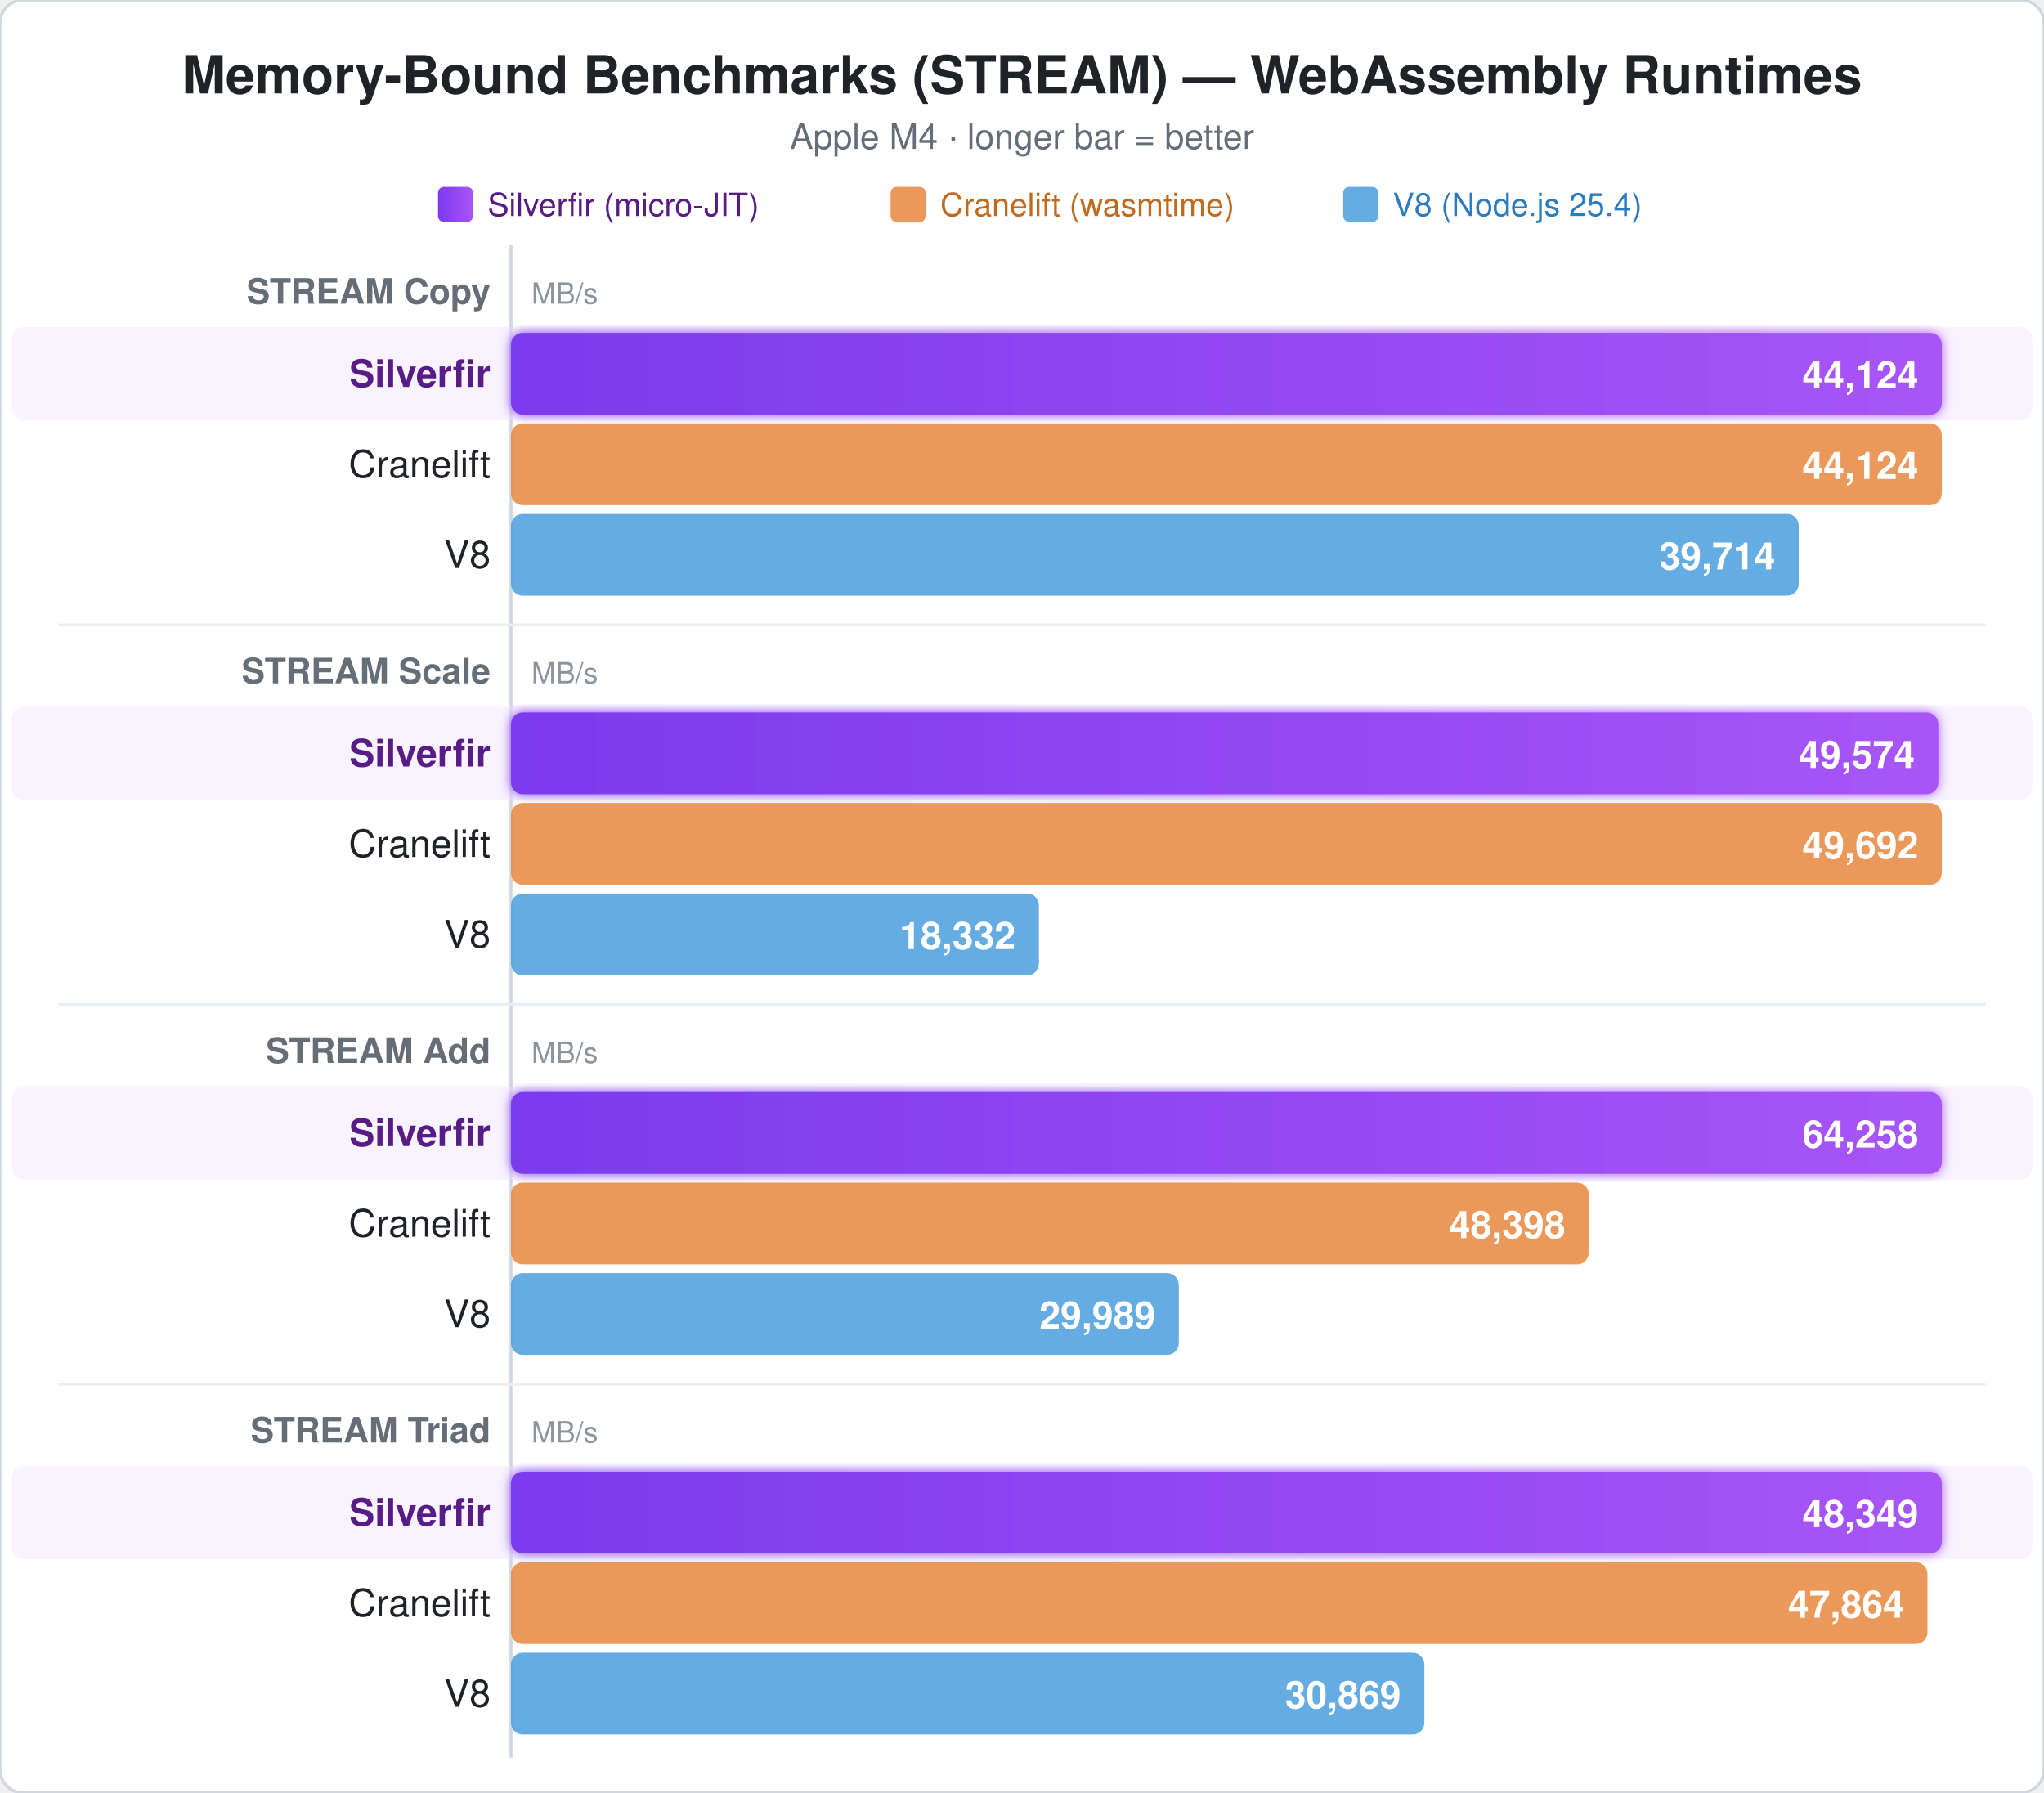
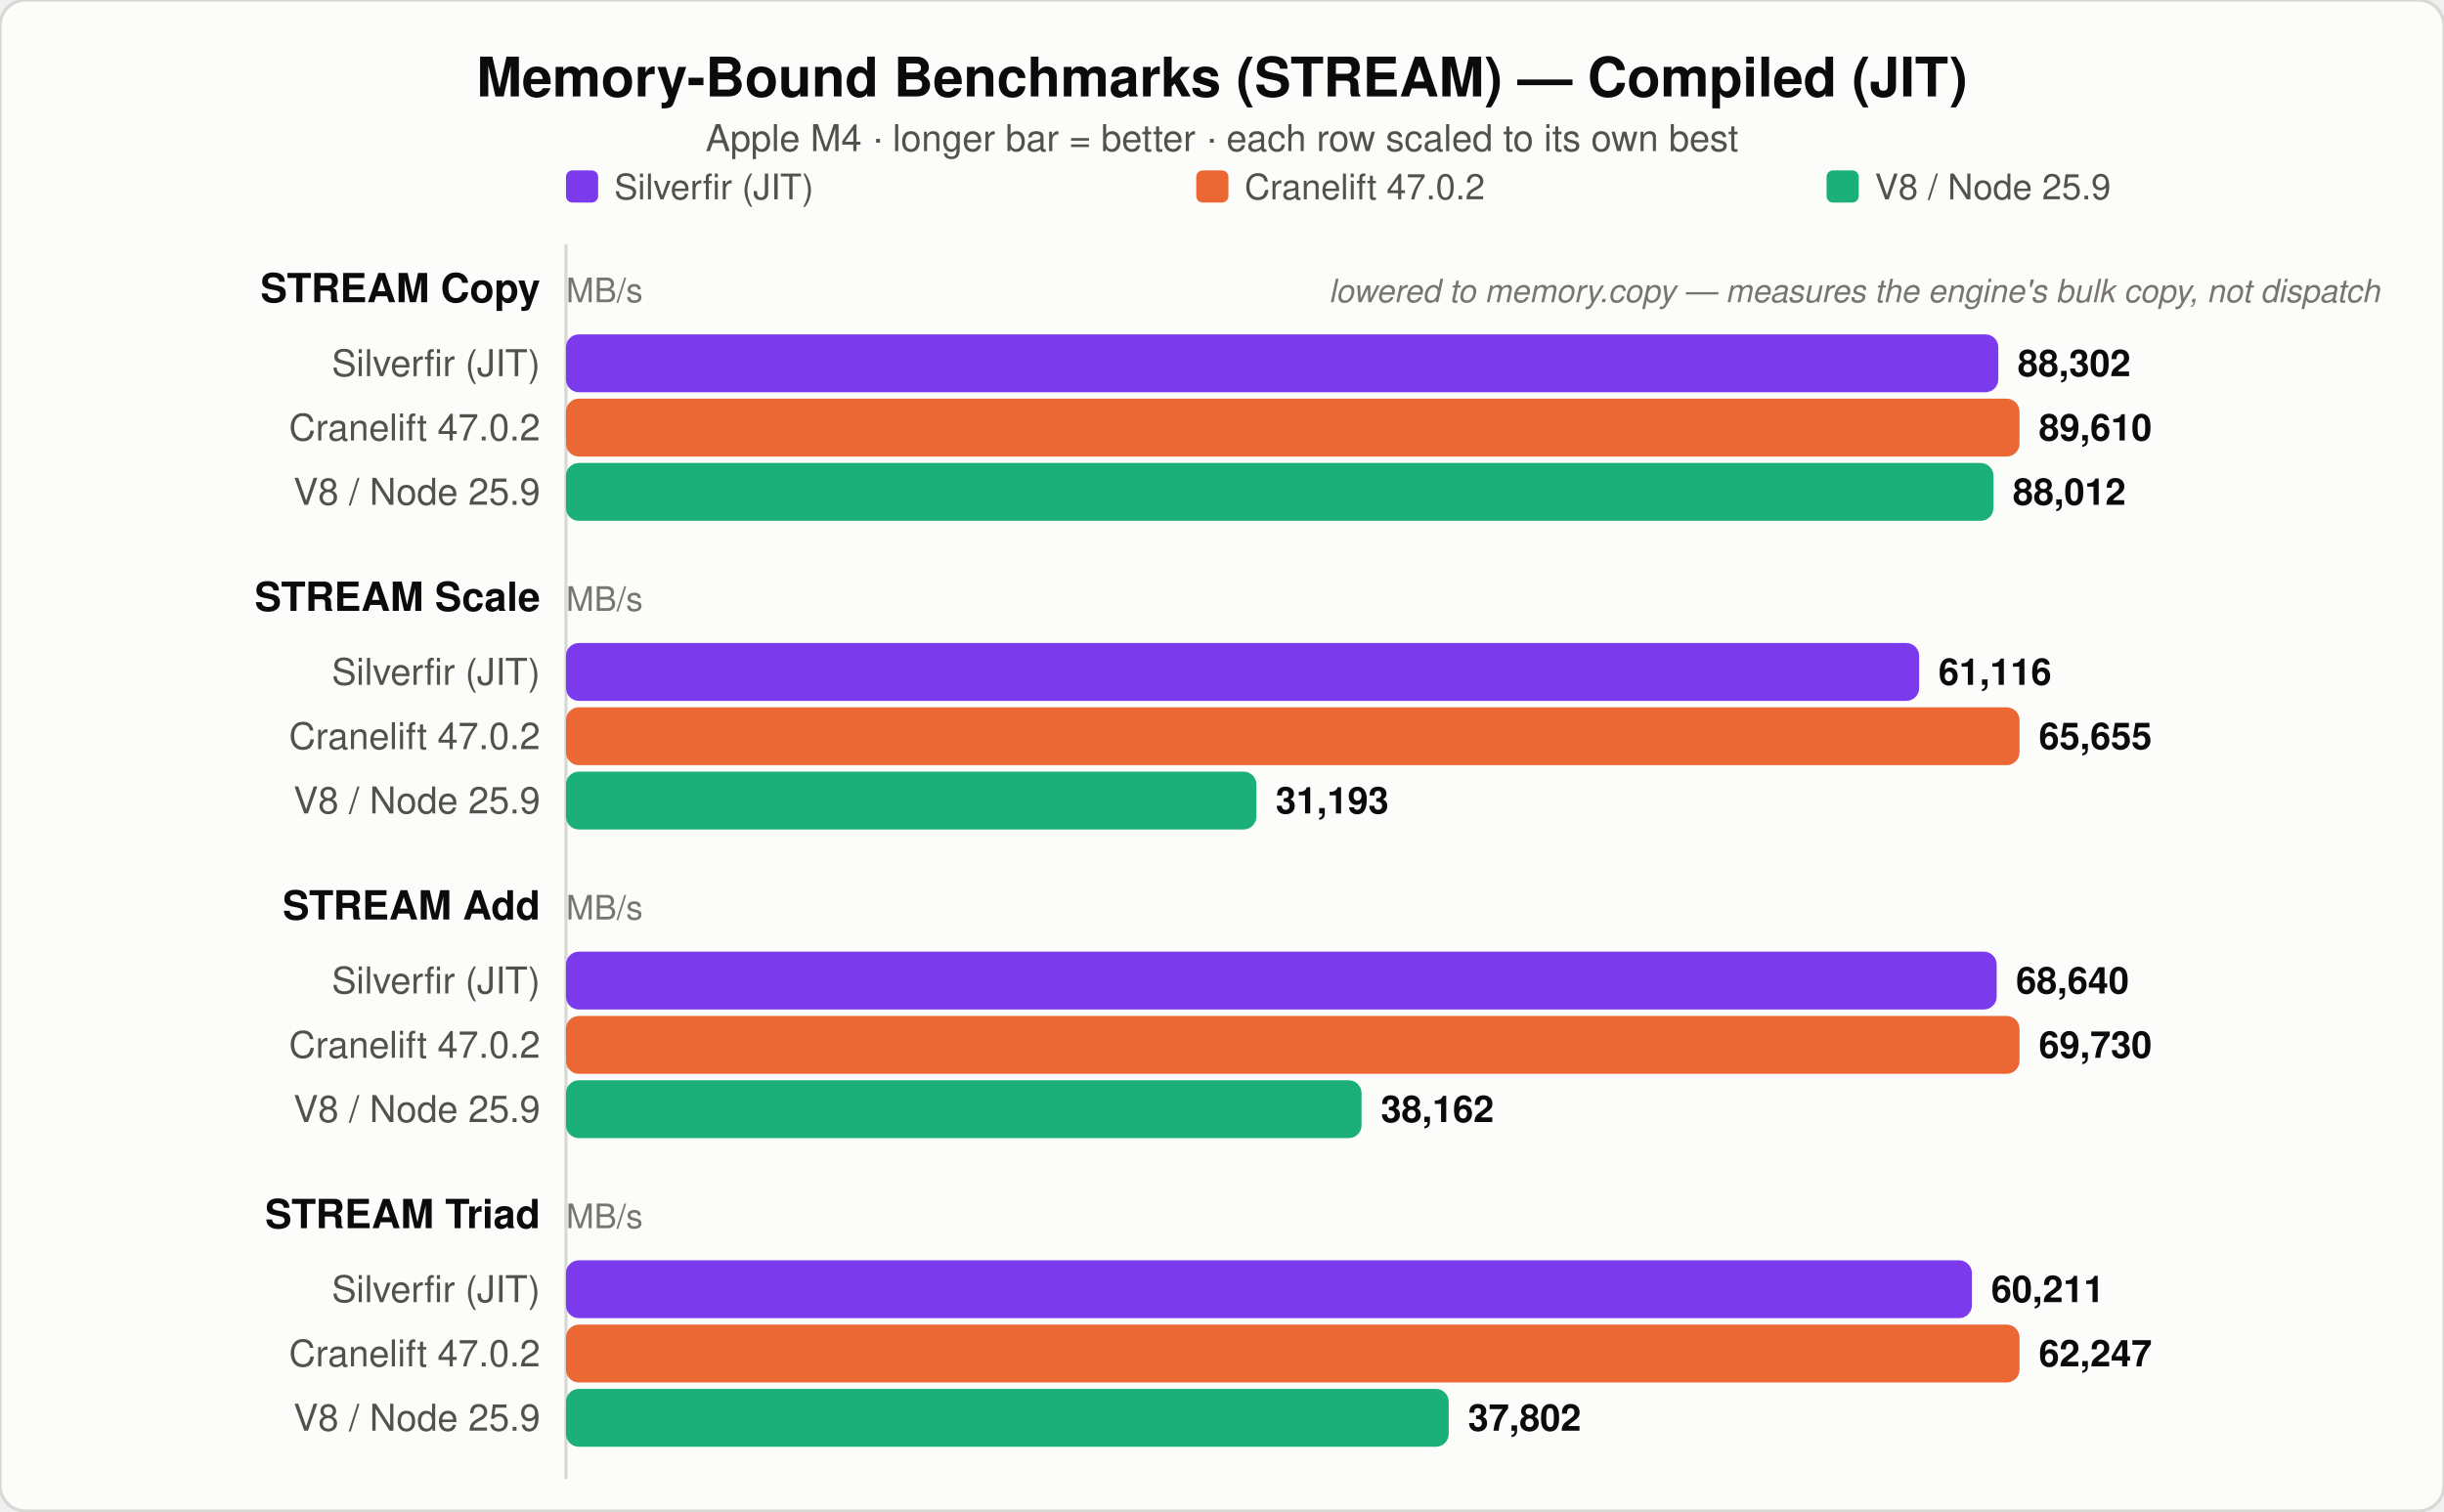
- <svg xmlns="http://www.w3.org/2000/svg" role="img" viewBox="0 0 700 614" width="700" height="614">
-   <defs>
-     <linearGradient id="hlGrad" x1="0" y1="0" x2="1" y2="0">
-       <stop offset="0%" stop-color="#7c3aed" />
-       <stop offset="100%" stop-color="#a855f7" />
-     </linearGradient>
-     <filter id="glow">
-       <feGaussianBlur stdDeviation="2" result="blur" />
-       <feMerge>
-         <feMergeNode in="blur" />
-         <feMergeNode in="SourceGraphic" />
-       </feMerge>
-     </filter>
-   </defs>
-   <rect width="700" height="614" rx="8" ry="8" fill="#ffffff" stroke="#d0d7de" stroke-width="1" />
-   <text x="350.0" y="32" text-anchor="middle" fill="#1f2328" font-family="Segoe UI,Helvetica,Arial,sans-serif" font-size="18" font-weight="600">Memory-Bound Benchmarks (STREAM) — WebAssembly Runtimes</text>
-   <text x="350.0" y="51" text-anchor="middle" fill="#656d76" font-family="Segoe UI,Helvetica,Arial,sans-serif" font-size="12">Apple M4  ·  longer bar = better</text>
-   <rect x="150.0" y="64" width="12" height="12" rx="2" fill="url(#hlGrad)" />
-   <text x="167.0" y="74" fill="#581c87" font-family="Segoe UI,Helvetica,Arial,sans-serif" font-size="11">Silverfir (micro-JIT)</text>
-   <rect x="305.0" y="64" width="12" height="12" rx="2" fill="#e8873d" opacity="0.85" />
-   <text x="322.0" y="74" fill="#bf6a1f" font-family="Segoe UI,Helvetica,Arial,sans-serif" font-size="11">Cranelift (wasmtime)</text>
-   <rect x="460.0" y="64" width="12" height="12" rx="2" fill="#4a9ede" opacity="0.85" />
-   <text x="477.0" y="74" fill="#2b7cbf" font-family="Segoe UI,Helvetica,Arial,sans-serif" font-size="11">V8 (Node.js 25.4)</text>
-   <line x1="175" y1="84" x2="175" y2="602" stroke="#d0d7de" stroke-width="1" />
-   <text x="168" y="104.0" text-anchor="end" fill="#656d76" font-family="Segoe UI,Helvetica,Arial,sans-serif" font-size="12" font-weight="600">STREAM Copy</text>
-   <text x="182" y="104.0" fill="#8b949e" font-family="Segoe UI,Helvetica,Arial,sans-serif" font-size="10">MB/s</text>
-   <rect x="4" y="112" width="692" height="32" rx="4" fill="#f3e8ff" opacity="0.5" />
-   <text x="168" y="132.5" text-anchor="end" fill="#581c87" font-family="Segoe UI,Helvetica,Arial,sans-serif" font-size="13" font-weight="700">Silverfir</text>
-   <rect x="175" y="114" width="490.0" height="28" rx="4" fill="url(#hlGrad)" filter="url(#glow)">
-     <animate attributeName="width" from="0" to="490.0" dur="0.35s" fill="freeze" />
-   </rect>
-   <text x="657.0" y="133.0" text-anchor="end" fill="#ffffff" font-family="Segoe UI,Helvetica,Arial,sans-serif" font-size="13" font-weight="700">44,124</text>
-   <text x="168" y="163.5" text-anchor="end" fill="#1f2328" font-family="Segoe UI,Helvetica,Arial,sans-serif" font-size="13" font-weight="400">Cranelift</text>
-   <rect x="175" y="145" width="490.0" height="28" rx="4" fill="#e8873d" opacity="0.85">
-     <animate attributeName="width" from="0" to="490.0" dur="0.39s" fill="freeze" />
-   </rect>
-   <text x="657.0" y="164.0" text-anchor="end" fill="#ffffff" font-family="Segoe UI,Helvetica,Arial,sans-serif" font-size="13" font-weight="700">44,124</text>
-   <text x="168" y="194.5" text-anchor="end" fill="#1f2328" font-family="Segoe UI,Helvetica,Arial,sans-serif" font-size="13" font-weight="400">V8</text>
-   <rect x="175" y="176" width="441.0" height="28" rx="4" fill="#4a9ede" opacity="0.85">
-     <animate attributeName="width" from="0" to="441.0" dur="0.43s" fill="freeze" />
-   </rect>
-   <text x="608.0" y="195.0" text-anchor="end" fill="#ffffff" font-family="Segoe UI,Helvetica,Arial,sans-serif" font-size="13" font-weight="700">39,714</text>
-   <line x1="20" y1="214" x2="680" y2="214" stroke="#eaeef2" stroke-width="1" />
-   <text x="168" y="234.0" text-anchor="end" fill="#656d76" font-family="Segoe UI,Helvetica,Arial,sans-serif" font-size="12" font-weight="600">STREAM Scale</text>
-   <text x="182" y="234.0" fill="#8b949e" font-family="Segoe UI,Helvetica,Arial,sans-serif" font-size="10">MB/s</text>
-   <rect x="4" y="242" width="692" height="32" rx="4" fill="#f3e8ff" opacity="0.5" />
-   <text x="168" y="262.5" text-anchor="end" fill="#581c87" font-family="Segoe UI,Helvetica,Arial,sans-serif" font-size="13" font-weight="700">Silverfir</text>
-   <rect x="175" y="244" width="488.8" height="28" rx="4" fill="url(#hlGrad)" filter="url(#glow)">
-     <animate attributeName="width" from="0" to="488.8" dur="0.39s" fill="freeze" />
-   </rect>
-   <text x="655.8" y="263.0" text-anchor="end" fill="#ffffff" font-family="Segoe UI,Helvetica,Arial,sans-serif" font-size="13" font-weight="700">49,574</text>
-   <text x="168" y="293.5" text-anchor="end" fill="#1f2328" font-family="Segoe UI,Helvetica,Arial,sans-serif" font-size="13" font-weight="400">Cranelift</text>
-   <rect x="175" y="275" width="490.0" height="28" rx="4" fill="#e8873d" opacity="0.85">
-     <animate attributeName="width" from="0" to="490.0" dur="0.43s" fill="freeze" />
-   </rect>
-   <text x="657.0" y="294.0" text-anchor="end" fill="#ffffff" font-family="Segoe UI,Helvetica,Arial,sans-serif" font-size="13" font-weight="700">49,692</text>
-   <text x="168" y="324.5" text-anchor="end" fill="#1f2328" font-family="Segoe UI,Helvetica,Arial,sans-serif" font-size="13" font-weight="400">V8</text>
-   <rect x="175" y="306" width="180.8" height="28" rx="4" fill="#4a9ede" opacity="0.85">
-     <animate attributeName="width" from="0" to="180.8" dur="0.47s" fill="freeze" />
-   </rect>
-   <text x="347.8" y="325.0" text-anchor="end" fill="#ffffff" font-family="Segoe UI,Helvetica,Arial,sans-serif" font-size="13" font-weight="700">18,332</text>
-   <line x1="20" y1="344" x2="680" y2="344" stroke="#eaeef2" stroke-width="1" />
-   <text x="168" y="364.0" text-anchor="end" fill="#656d76" font-family="Segoe UI,Helvetica,Arial,sans-serif" font-size="12" font-weight="600">STREAM Add</text>
-   <text x="182" y="364.0" fill="#8b949e" font-family="Segoe UI,Helvetica,Arial,sans-serif" font-size="10">MB/s</text>
-   <rect x="4" y="372" width="692" height="32" rx="4" fill="#f3e8ff" opacity="0.5" />
-   <text x="168" y="392.5" text-anchor="end" fill="#581c87" font-family="Segoe UI,Helvetica,Arial,sans-serif" font-size="13" font-weight="700">Silverfir</text>
-   <rect x="175" y="374" width="490.0" height="28" rx="4" fill="url(#hlGrad)" filter="url(#glow)">
-     <animate attributeName="width" from="0" to="490.0" dur="0.43s" fill="freeze" />
-   </rect>
-   <text x="657.0" y="393.0" text-anchor="end" fill="#ffffff" font-family="Segoe UI,Helvetica,Arial,sans-serif" font-size="13" font-weight="700">64,258</text>
-   <text x="168" y="423.5" text-anchor="end" fill="#1f2328" font-family="Segoe UI,Helvetica,Arial,sans-serif" font-size="13" font-weight="400">Cranelift</text>
-   <rect x="175" y="405" width="369.1" height="28" rx="4" fill="#e8873d" opacity="0.85">
-     <animate attributeName="width" from="0" to="369.1" dur="0.47s" fill="freeze" />
-   </rect>
-   <text x="536.1" y="424.0" text-anchor="end" fill="#ffffff" font-family="Segoe UI,Helvetica,Arial,sans-serif" font-size="13" font-weight="700">48,398</text>
-   <text x="168" y="454.5" text-anchor="end" fill="#1f2328" font-family="Segoe UI,Helvetica,Arial,sans-serif" font-size="13" font-weight="400">V8</text>
-   <rect x="175" y="436" width="228.7" height="28" rx="4" fill="#4a9ede" opacity="0.85">
-     <animate attributeName="width" from="0" to="228.7" dur="0.51s" fill="freeze" />
-   </rect>
-   <text x="395.7" y="455.0" text-anchor="end" fill="#ffffff" font-family="Segoe UI,Helvetica,Arial,sans-serif" font-size="13" font-weight="700">29,989</text>
-   <line x1="20" y1="474" x2="680" y2="474" stroke="#eaeef2" stroke-width="1" />
-   <text x="168" y="494.0" text-anchor="end" fill="#656d76" font-family="Segoe UI,Helvetica,Arial,sans-serif" font-size="12" font-weight="600">STREAM Triad</text>
-   <text x="182" y="494.0" fill="#8b949e" font-family="Segoe UI,Helvetica,Arial,sans-serif" font-size="10">MB/s</text>
-   <rect x="4" y="502" width="692" height="32" rx="4" fill="#f3e8ff" opacity="0.5" />
-   <text x="168" y="522.5" text-anchor="end" fill="#581c87" font-family="Segoe UI,Helvetica,Arial,sans-serif" font-size="13" font-weight="700">Silverfir</text>
-   <rect x="175" y="504" width="490.0" height="28" rx="4" fill="url(#hlGrad)" filter="url(#glow)">
-     <animate attributeName="width" from="0" to="490.0" dur="0.47s" fill="freeze" />
-   </rect>
-   <text x="657.0" y="523.0" text-anchor="end" fill="#ffffff" font-family="Segoe UI,Helvetica,Arial,sans-serif" font-size="13" font-weight="700">48,349</text>
-   <text x="168" y="553.5" text-anchor="end" fill="#1f2328" font-family="Segoe UI,Helvetica,Arial,sans-serif" font-size="13" font-weight="400">Cranelift</text>
-   <rect x="175" y="535" width="485.1" height="28" rx="4" fill="#e8873d" opacity="0.85">
-     <animate attributeName="width" from="0" to="485.1" dur="0.51s" fill="freeze" />
-   </rect>
-   <text x="652.1" y="554.0" text-anchor="end" fill="#ffffff" font-family="Segoe UI,Helvetica,Arial,sans-serif" font-size="13" font-weight="700">47,864</text>
-   <text x="168" y="584.5" text-anchor="end" fill="#1f2328" font-family="Segoe UI,Helvetica,Arial,sans-serif" font-size="13" font-weight="400">V8</text>
-   <rect x="175" y="566" width="312.8" height="28" rx="4" fill="#4a9ede" opacity="0.85">
-     <animate attributeName="width" from="0" to="312.8" dur="0.55s" fill="freeze" />
-   </rect>
-   <text x="479.8" y="585.0" text-anchor="end" fill="#ffffff" font-family="Segoe UI,Helvetica,Arial,sans-serif" font-size="13" font-weight="700">30,869</text>
+ <svg xmlns="http://www.w3.org/2000/svg" role="img" viewBox="0 0 760 470" width="760" height="470">
+   <style>
+     text     { font-family: -apple-system, "Segoe UI", Helvetica, Arial, sans-serif; }
+     .surface { fill: #fcfcfb; stroke: #d8d8d4; }
+     .title   { fill: #0b0b0b; font-size: 17px; font-weight: 600; }
+     .sub     { fill: #52514e; font-size: 11.5px; }
+     .metric  { fill: #0b0b0b; font-size: 12.5px; font-weight: 600; }
+     .unit    { fill: #77756e; font-size: 10.5px; }
+     .note    { fill: #77756e; font-size: 10px; font-style: italic; }
+     .name    { fill: #52514e; font-size: 11.5px; }
+     .legend  { fill: #52514e; font-size: 11px; }
+     .val     { fill: #0b0b0b; font-size: 11.5px; font-weight: 600; }
+     .rule    { stroke: #e4e4e0; stroke-width: 1; stroke-dasharray: 2 3; }
+     .axis    { stroke: #d8d8d4; stroke-width: 1; }
+     .s-sf { fill: #7c3aed; }
+     .s-cl { fill: #eb6834; }
+     .s-v8 { fill: #1baf7a; }
+     .s-si { fill: #a855f7; }
+     .s-w3 { fill: #eda100; }
+     .s-wi { fill: #4a9ede; }
+     @media (prefers-color-scheme: dark) {
+       .surface { fill: #1a1a19; stroke: #3a3a37; }
+       .title, .metric { fill: #ffffff; }
+       .sub, .name, .legend { fill: #c3c2b7; }
+       .val     { fill: #ffffff; }
+       .unit, .note { fill: #96958c; }
+       .rule    { stroke: #3a3a37; }
+       .axis    { stroke: #3a3a37; }
+       .s-sf { fill: #8b5cf6; }
+       .s-cl { fill: #d95926; }
+       .s-v8 { fill: #199e70; }
+       .s-si { fill: #9085e9; }
+       .s-w3 { fill: #c98500; }
+       .s-wi { fill: #3987e5; }
+     }
+   </style>
+   <rect class="surface" width="760" height="470" rx="8" ry="8" stroke-width="1" />
+   <text class="title" x="380" y="30" text-anchor="middle">Memory-Bound Benchmarks (STREAM) — Compiled (JIT)</text>
+   <text class="sub" x="380" y="47" text-anchor="middle">Apple M4 · longer bar = better · each row scaled to its own best</text>
+   <rect class="s-sf" x="176" y="53" width="10" height="10" rx="2" />
+   <text class="legend" x="191" y="62">Silverfir (JIT)</text>
+   <rect class="s-cl" x="372" y="53" width="10" height="10" rx="2" />
+   <text class="legend" x="387" y="62">Cranelift 47.0.2</text>
+   <rect class="s-v8" x="568" y="53" width="10" height="10" rx="2" />
+   <text class="legend" x="583" y="62">V8 / Node 25.9</text>
+   <line class="axis" x1="176" y1="76" x2="176" y2="460" />
+   <text class="metric" x="168" y="94" text-anchor="end">STREAM Copy</text>
+   <text class="unit" x="176" y="94">MB/s</text>
+   <text class="note" x="740" y="94" text-anchor="end">lowered to memory.copy — measures the engine's bulk copy, not dispatch</text>
+   <text class="name" x="168" y="117" text-anchor="end">Silverfir (JIT)</text>
+   <rect class="s-sf" x="176" y="104" width="445.4" height="18" rx="4" />
+   <text class="val" x="627.4" y="117">88,302</text>
+   <text class="name" x="168" y="137" text-anchor="end">Cranelift 47.0.2</text>
+   <rect class="s-cl" x="176" y="124" width="452.0" height="18" rx="4" />
+   <text class="val" x="634.0" y="137">89,610</text>
+   <text class="name" x="168" y="157" text-anchor="end">V8 / Node 25.9</text>
+   <rect class="s-v8" x="176" y="144" width="443.9" height="18" rx="4" />
+   <text class="val" x="625.9" y="157">88,012</text>
+   <text class="metric" x="168" y="190" text-anchor="end">STREAM Scale</text>
+   <text class="unit" x="176" y="190">MB/s</text>
+   <text class="name" x="168" y="213" text-anchor="end">Silverfir (JIT)</text>
+   <rect class="s-sf" x="176" y="200" width="420.8" height="18" rx="4" />
+   <text class="val" x="602.8" y="213">61,116</text>
+   <text class="name" x="168" y="233" text-anchor="end">Cranelift 47.0.2</text>
+   <rect class="s-cl" x="176" y="220" width="452.0" height="18" rx="4" />
+   <text class="val" x="634.0" y="233">65,655</text>
+   <text class="name" x="168" y="253" text-anchor="end">V8 / Node 25.9</text>
+   <rect class="s-v8" x="176" y="240" width="214.7" height="18" rx="4" />
+   <text class="val" x="396.7" y="253">31,193</text>
+   <text class="metric" x="168" y="286" text-anchor="end">STREAM Add</text>
+   <text class="unit" x="176" y="286">MB/s</text>
+   <text class="name" x="168" y="309" text-anchor="end">Silverfir (JIT)</text>
+   <rect class="s-sf" x="176" y="296" width="444.9" height="18" rx="4" />
+   <text class="val" x="626.9" y="309">68,640</text>
+   <text class="name" x="168" y="329" text-anchor="end">Cranelift 47.0.2</text>
+   <rect class="s-cl" x="176" y="316" width="452.0" height="18" rx="4" />
+   <text class="val" x="634.0" y="329">69,730</text>
+   <text class="name" x="168" y="349" text-anchor="end">V8 / Node 25.9</text>
+   <rect class="s-v8" x="176" y="336" width="247.4" height="18" rx="4" />
+   <text class="val" x="429.4" y="349">38,162</text>
+   <text class="metric" x="168" y="382" text-anchor="end">STREAM Triad</text>
+   <text class="unit" x="176" y="382">MB/s</text>
+   <text class="name" x="168" y="405" text-anchor="end">Silverfir (JIT)</text>
+   <rect class="s-sf" x="176" y="392" width="437.2" height="18" rx="4" />
+   <text class="val" x="619.2" y="405">60,211</text>
+   <text class="name" x="168" y="425" text-anchor="end">Cranelift 47.0.2</text>
+   <rect class="s-cl" x="176" y="412" width="452.0" height="18" rx="4" />
+   <text class="val" x="634.0" y="425">62,247</text>
+   <text class="name" x="168" y="445" text-anchor="end">V8 / Node 25.9</text>
+   <rect class="s-v8" x="176" y="432" width="274.5" height="18" rx="4" />
+   <text class="val" x="456.5" y="445">37,802</text>
</svg>
